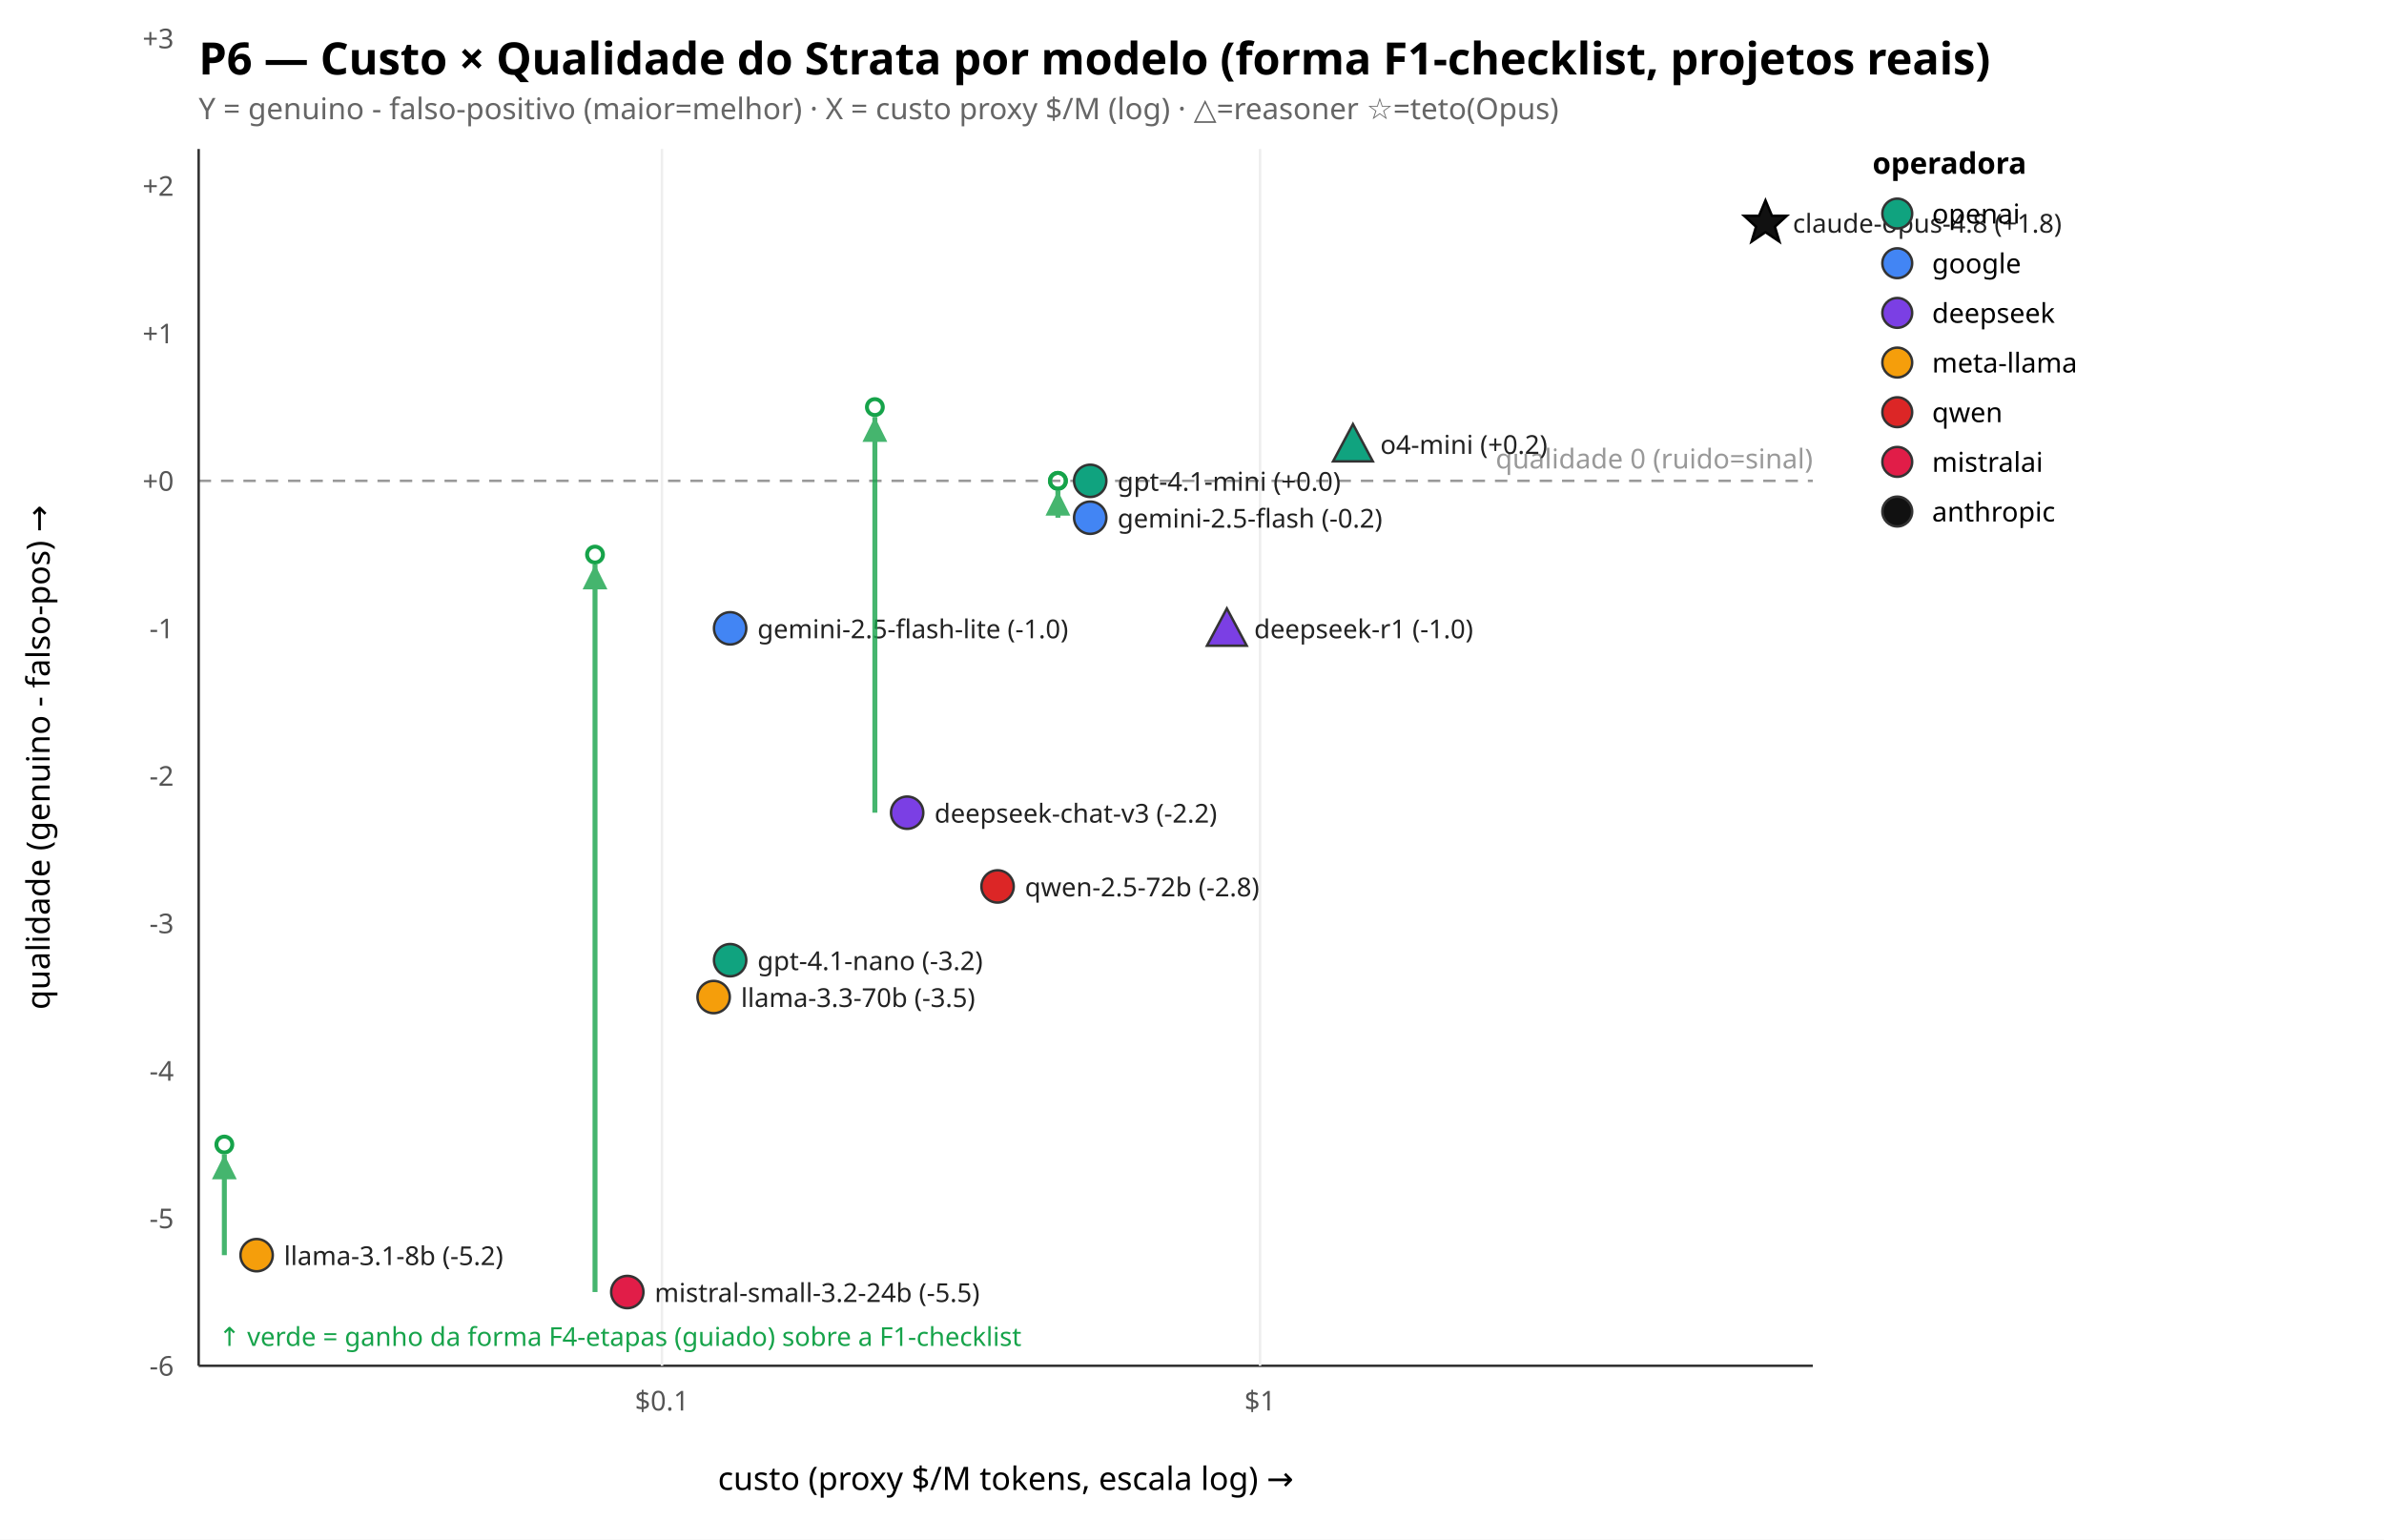
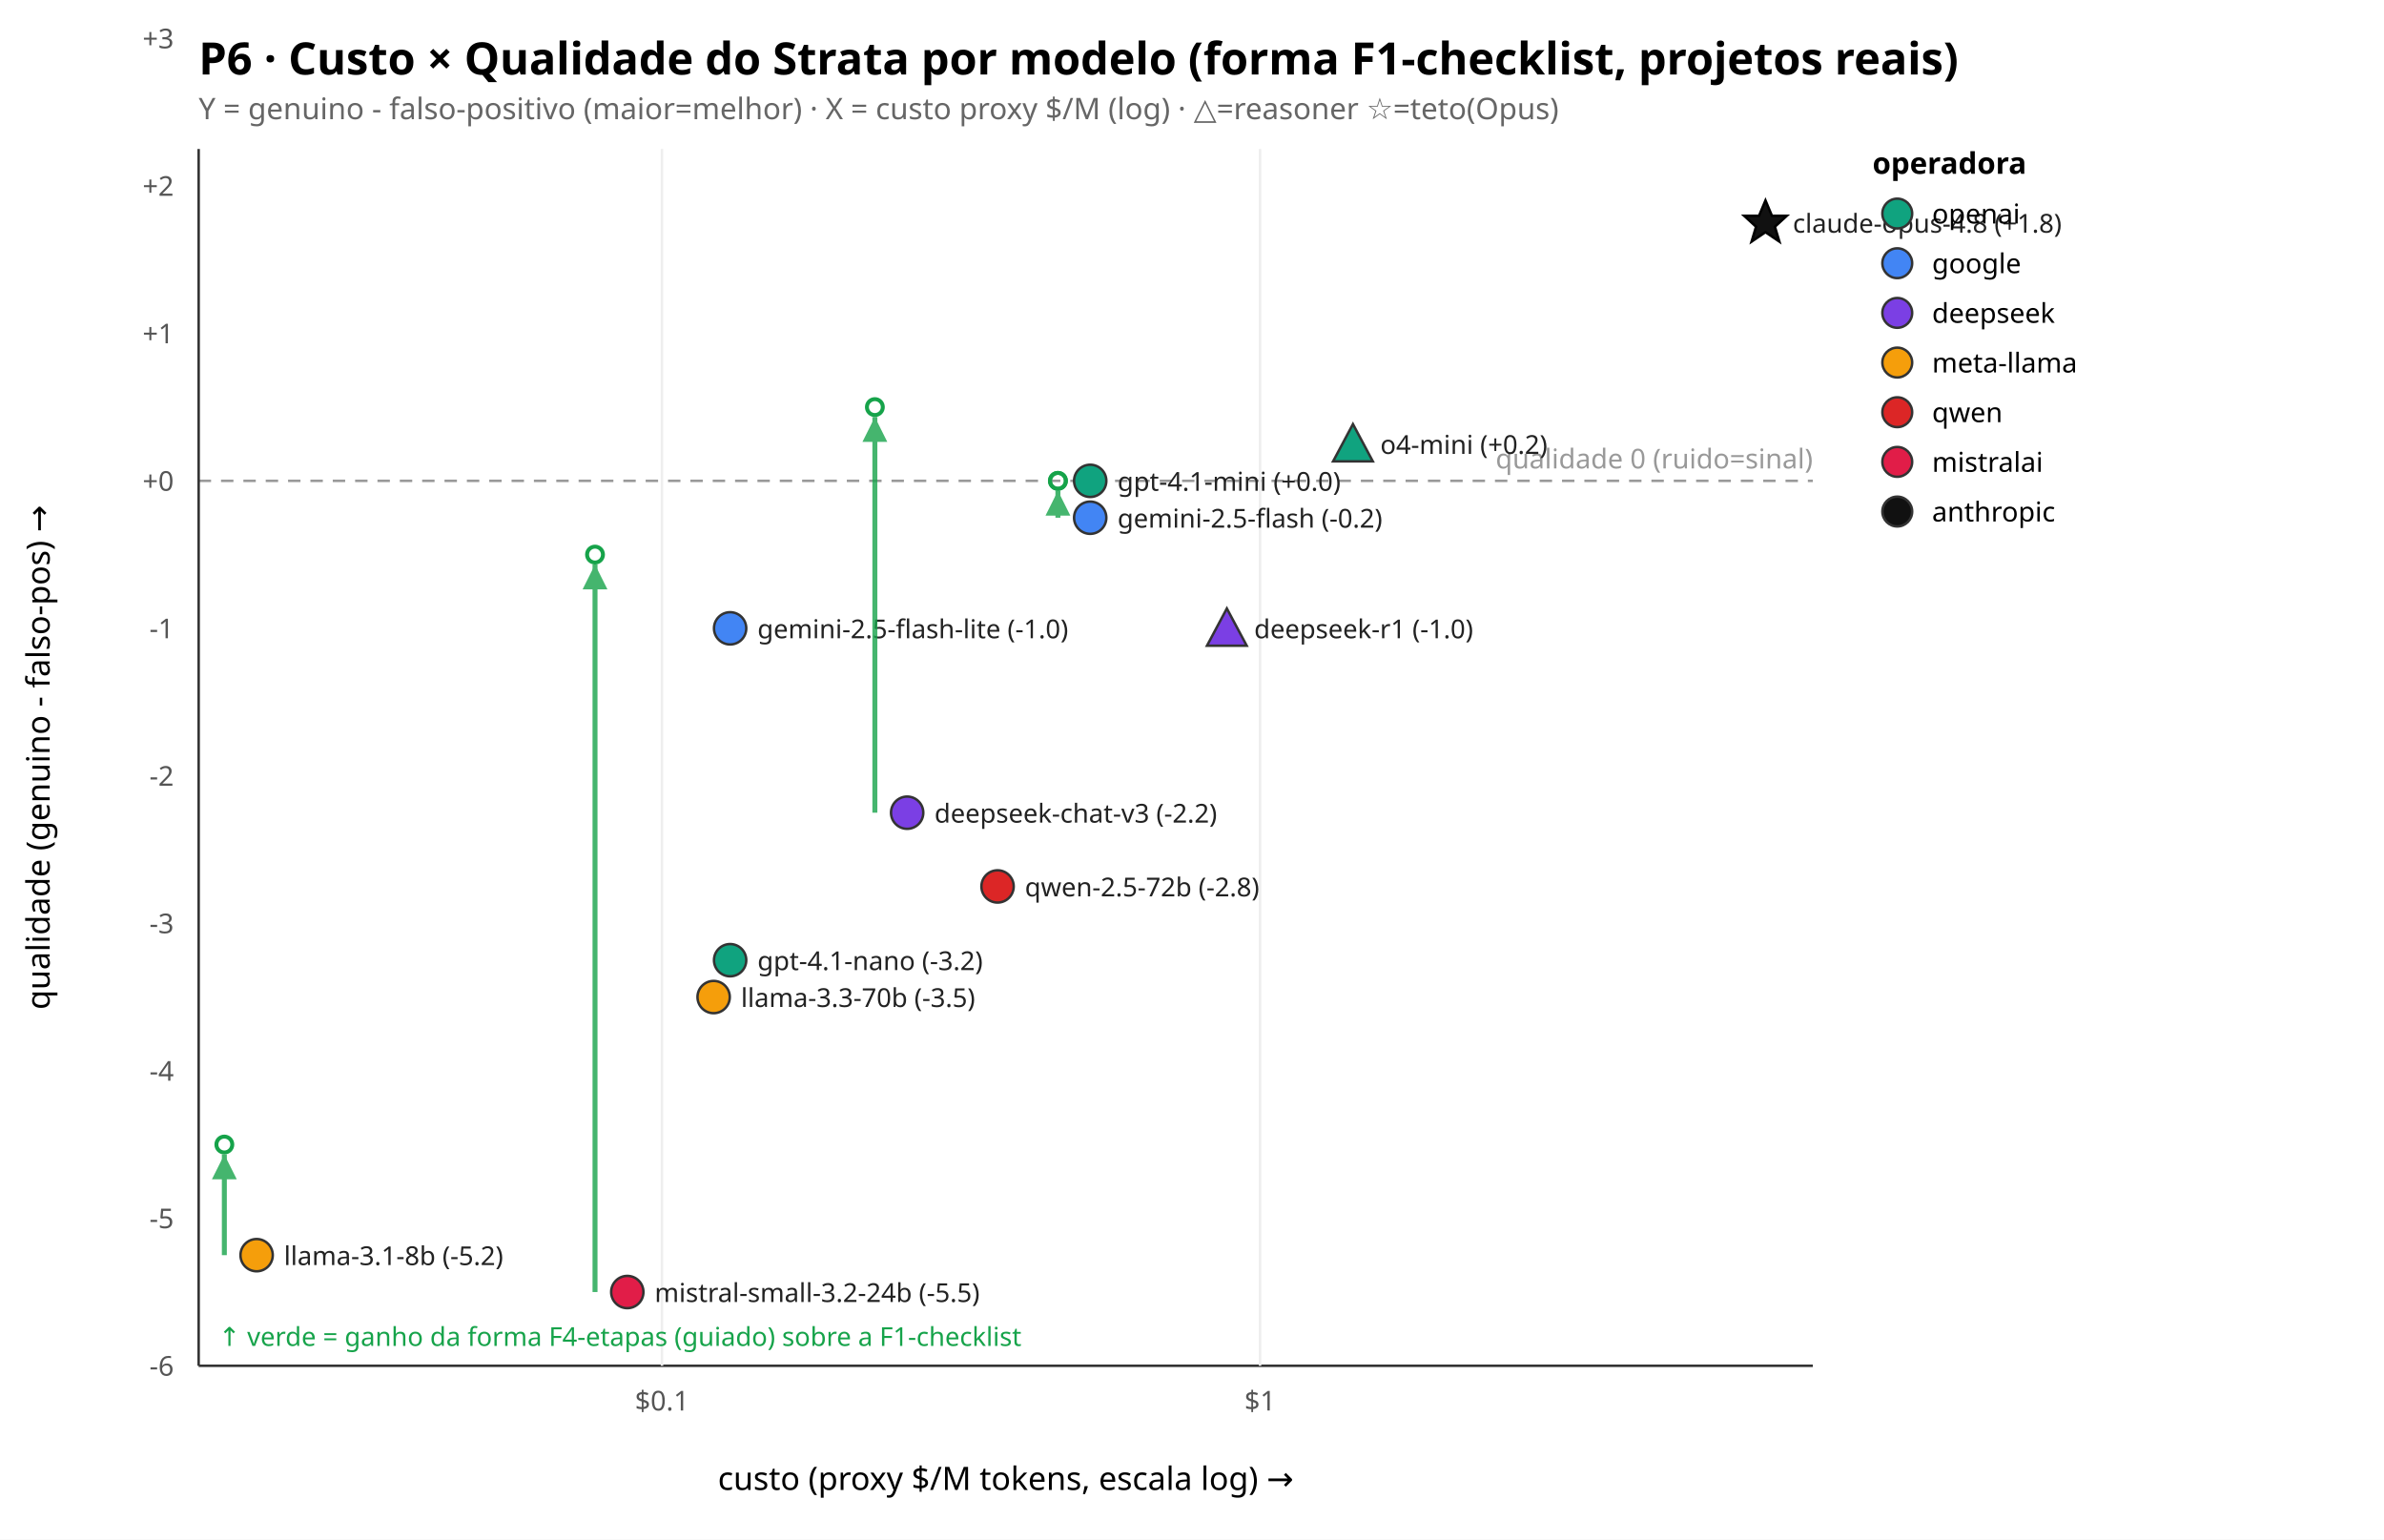
<svg xmlns="http://www.w3.org/2000/svg" width="960" height="620" font-family="sans-serif">
  <rect width="960" height="620" fill="white" />
-   <text x="80" y="30" font-size="18" font-weight="bold">P6 — Custo × Qualidade do Strata por modelo (forma F1-checklist, projetos reais)</text>
+   <text x="80" y="30" font-size="18" font-weight="bold">P6 · Custo × Qualidade do Strata por modelo (forma F1-checklist, projetos reais)</text>
  <text x="80" y="48" font-size="12" fill="#666">Y = genuino - falso-positivo (maior=melhor) · X = custo proxy $/M (log) · △=reasoner ☆=teto(Opus)</text>
  <line x1="80" y1="193.636" x2="730" y2="193.636" stroke="#999" stroke-dasharray="5,4" />
  <text x="730" y="188.636" font-size="11" fill="#999" text-anchor="end">qualidade 0 (ruido=sinal)</text>
  <line x1="80" y1="60" x2="80" y2="550" stroke="#333" />
  <line x1="80" y1="550" x2="730" y2="550" stroke="#333" />
  <line x1="266.571" y1="60" x2="266.571" y2="550" stroke="#eee" />
  <text x="266.571" y="568" font-size="11" text-anchor="middle" fill="#555">$0.1</text>
  <line x1="507.403" y1="60" x2="507.403" y2="550" stroke="#eee" />
  <text x="507.403" y="568" font-size="11" text-anchor="middle" fill="#555">$1</text>
  <text x="405.0" y="600" font-size="13" text-anchor="middle">custo (proxy $/M tokens, escala log) →</text>
  <text x="70" y="554.0" font-size="11" text-anchor="end" fill="#555">-6</text>
  <text x="70" y="494.606" font-size="11" text-anchor="end" fill="#555">-5</text>
  <text x="70" y="435.212" font-size="11" text-anchor="end" fill="#555">-4</text>
  <text x="70" y="375.818" font-size="11" text-anchor="end" fill="#555">-3</text>
  <text x="70" y="316.424" font-size="11" text-anchor="end" fill="#555">-2</text>
  <text x="70" y="257.03" font-size="11" text-anchor="end" fill="#555">-1</text>
  <text x="70" y="197.636" font-size="11" text-anchor="end" fill="#555">+0</text>
  <text x="70" y="138.242" font-size="11" text-anchor="end" fill="#555">+1</text>
  <text x="70" y="78.848" font-size="11" text-anchor="end" fill="#555">+2</text>
  <text x="70" y="19.455" font-size="11" text-anchor="end" fill="#555">+3</text>
  <text x="20" y="305.0" font-size="13" text-anchor="middle" transform="rotate(-90 20 305.0)">qualidade (genuino - falso-pos) →</text>
  <circle cx="103.339" cy="505.455" r="6.5" fill="#f59e0b" stroke="#333" />
  <text x="114.339" y="509.455" font-size="10.5" fill="#222">llama-3.1-8b (-5.2)</text>
  <circle cx="252.604" cy="520.303" r="6.5" fill="#e11d48" stroke="#333" />
  <text x="263.604" y="524.303" font-size="10.5" fill="#222">mistral-small-3.2-24b (-5.5)</text>
  <circle cx="287.369" cy="401.515" r="6.5" fill="#f59e0b" stroke="#333" />
  <text x="298.369" y="405.515" font-size="10.5" fill="#222">llama-3.3-70b (-3.5)</text>
  <circle cx="294.012" cy="386.667" r="6.5" fill="#10a37f" stroke="#333" />
  <text x="305.012" y="390.667" font-size="10.5" fill="#222">gpt-4.1-nano (-3.2)</text>
  <circle cx="294.012" cy="253.03" r="6.5" fill="#4285f4" stroke="#333" />
  <text x="305.012" y="257.03" font-size="10.5" fill="#222">gemini-2.5-flash-lite (-1.0)</text>
  <circle cx="365.296" cy="327.273" r="6.5" fill="#7b3fe4" stroke="#333" />
  <text x="376.296" y="331.273" font-size="10.5" fill="#222">deepseek-chat-v3 (-2.2)</text>
  <circle cx="401.702" cy="356.97" r="6.5" fill="#dc2626" stroke="#333" />
  <text x="412.702" y="360.97" font-size="10.5" fill="#222">qwen-2.5-72b (-2.8)</text>
  <circle cx="439.008" cy="193.636" r="6.5" fill="#10a37f" stroke="#333" />
  <text x="450.008" y="197.636" font-size="10.5" fill="#222">gpt-4.1-mini (+0.0)</text>
  <circle cx="439.008" cy="208.485" r="6.5" fill="#4285f4" stroke="#333" />
  <text x="450.008" y="212.485" font-size="10.5" fill="#222">gemini-2.5-flash (-0.2)</text>
  <polygon points="494.033,245.03 502.033,260.03 486.033,260.03" fill="#7b3fe4" stroke="#333" />
  <text x="505.033" y="257.03" font-size="10.5" fill="#222">deepseek-r1 (-1.0)</text>
  <polygon points="544.813,170.788 552.813,185.788 536.813,185.788" fill="#10a37f" stroke="#333" />
  <text x="555.813" y="182.788" font-size="10.5" fill="#222">o4-mini (+0.2)</text>
  <polygon points="710.931,80.697 713.531,86.897 719.531,86.897 714.731,91.297 716.531,97.297 710.931,93.497 705.331,97.297 707.131,91.297 702.331,86.897 708.331,86.897" fill="#111111" stroke="#000" />
  <text x="721.931" y="93.697" font-size="10.5" fill="#222">claude-opus-4.8 (+1.8)</text>
  <defs>
    <marker id="ah" markerWidth="7" markerHeight="7" refX="5" refY="2.5" orient="auto">
      <path d="M0,0 L5,2.5 L0,5 z" fill="#16a34a" />
    </marker>
  </defs>
  <line x1="90.339" y1="505.455" x2="90.339" y2="464.909" stroke="#16a34a" stroke-width="2" marker-end="url(#ah)" opacity="0.8" />
  <circle cx="90.339" cy="460.909" r="3.2" fill="none" stroke="#16a34a" stroke-width="1.6" />
  <line x1="239.604" y1="520.303" x2="239.604" y2="227.333" stroke="#16a34a" stroke-width="2" marker-end="url(#ah)" opacity="0.8" />
  <circle cx="239.604" cy="223.333" r="3.2" fill="none" stroke="#16a34a" stroke-width="1.6" />
  <line x1="352.296" y1="327.273" x2="352.296" y2="167.939" stroke="#16a34a" stroke-width="2" marker-end="url(#ah)" opacity="0.8" />
  <circle cx="352.296" cy="163.939" r="3.2" fill="none" stroke="#16a34a" stroke-width="1.6" />
  <circle cx="426.008" cy="193.636" r="3.2" fill="none" stroke="#16a34a" stroke-width="1.6" />
  <line x1="426.008" y1="208.485" x2="426.008" y2="197.636" stroke="#16a34a" stroke-width="2" marker-end="url(#ah)" opacity="0.8" />
  <circle cx="426.008" cy="193.636" r="3.2" fill="none" stroke="#16a34a" stroke-width="1.6" />
  <text x="88" y="542" font-size="10.5" fill="#16a34a">↑ verde = ganho da forma F4-etapas (guiado) sobre a F1-checklist</text>
  <text x="754" y="70" font-size="12" font-weight="bold">operadora</text>
  <circle cx="764" cy="86" r="6" fill="#10a37f" stroke="#333" />
  <text x="778" y="90" font-size="11">openai</text>
  <circle cx="764" cy="106" r="6" fill="#4285f4" stroke="#333" />
  <text x="778" y="110" font-size="11">google</text>
  <circle cx="764" cy="126" r="6" fill="#7b3fe4" stroke="#333" />
  <text x="778" y="130" font-size="11">deepseek</text>
  <circle cx="764" cy="146" r="6" fill="#f59e0b" stroke="#333" />
  <text x="778" y="150" font-size="11">meta-llama</text>
  <circle cx="764" cy="166" r="6" fill="#dc2626" stroke="#333" />
  <text x="778" y="170" font-size="11">qwen</text>
  <circle cx="764" cy="186" r="6" fill="#e11d48" stroke="#333" />
  <text x="778" y="190" font-size="11">mistralai</text>
  <circle cx="764" cy="206" r="6" fill="#111111" stroke="#333" />
  <text x="778" y="210" font-size="11">anthropic</text>
</svg>
